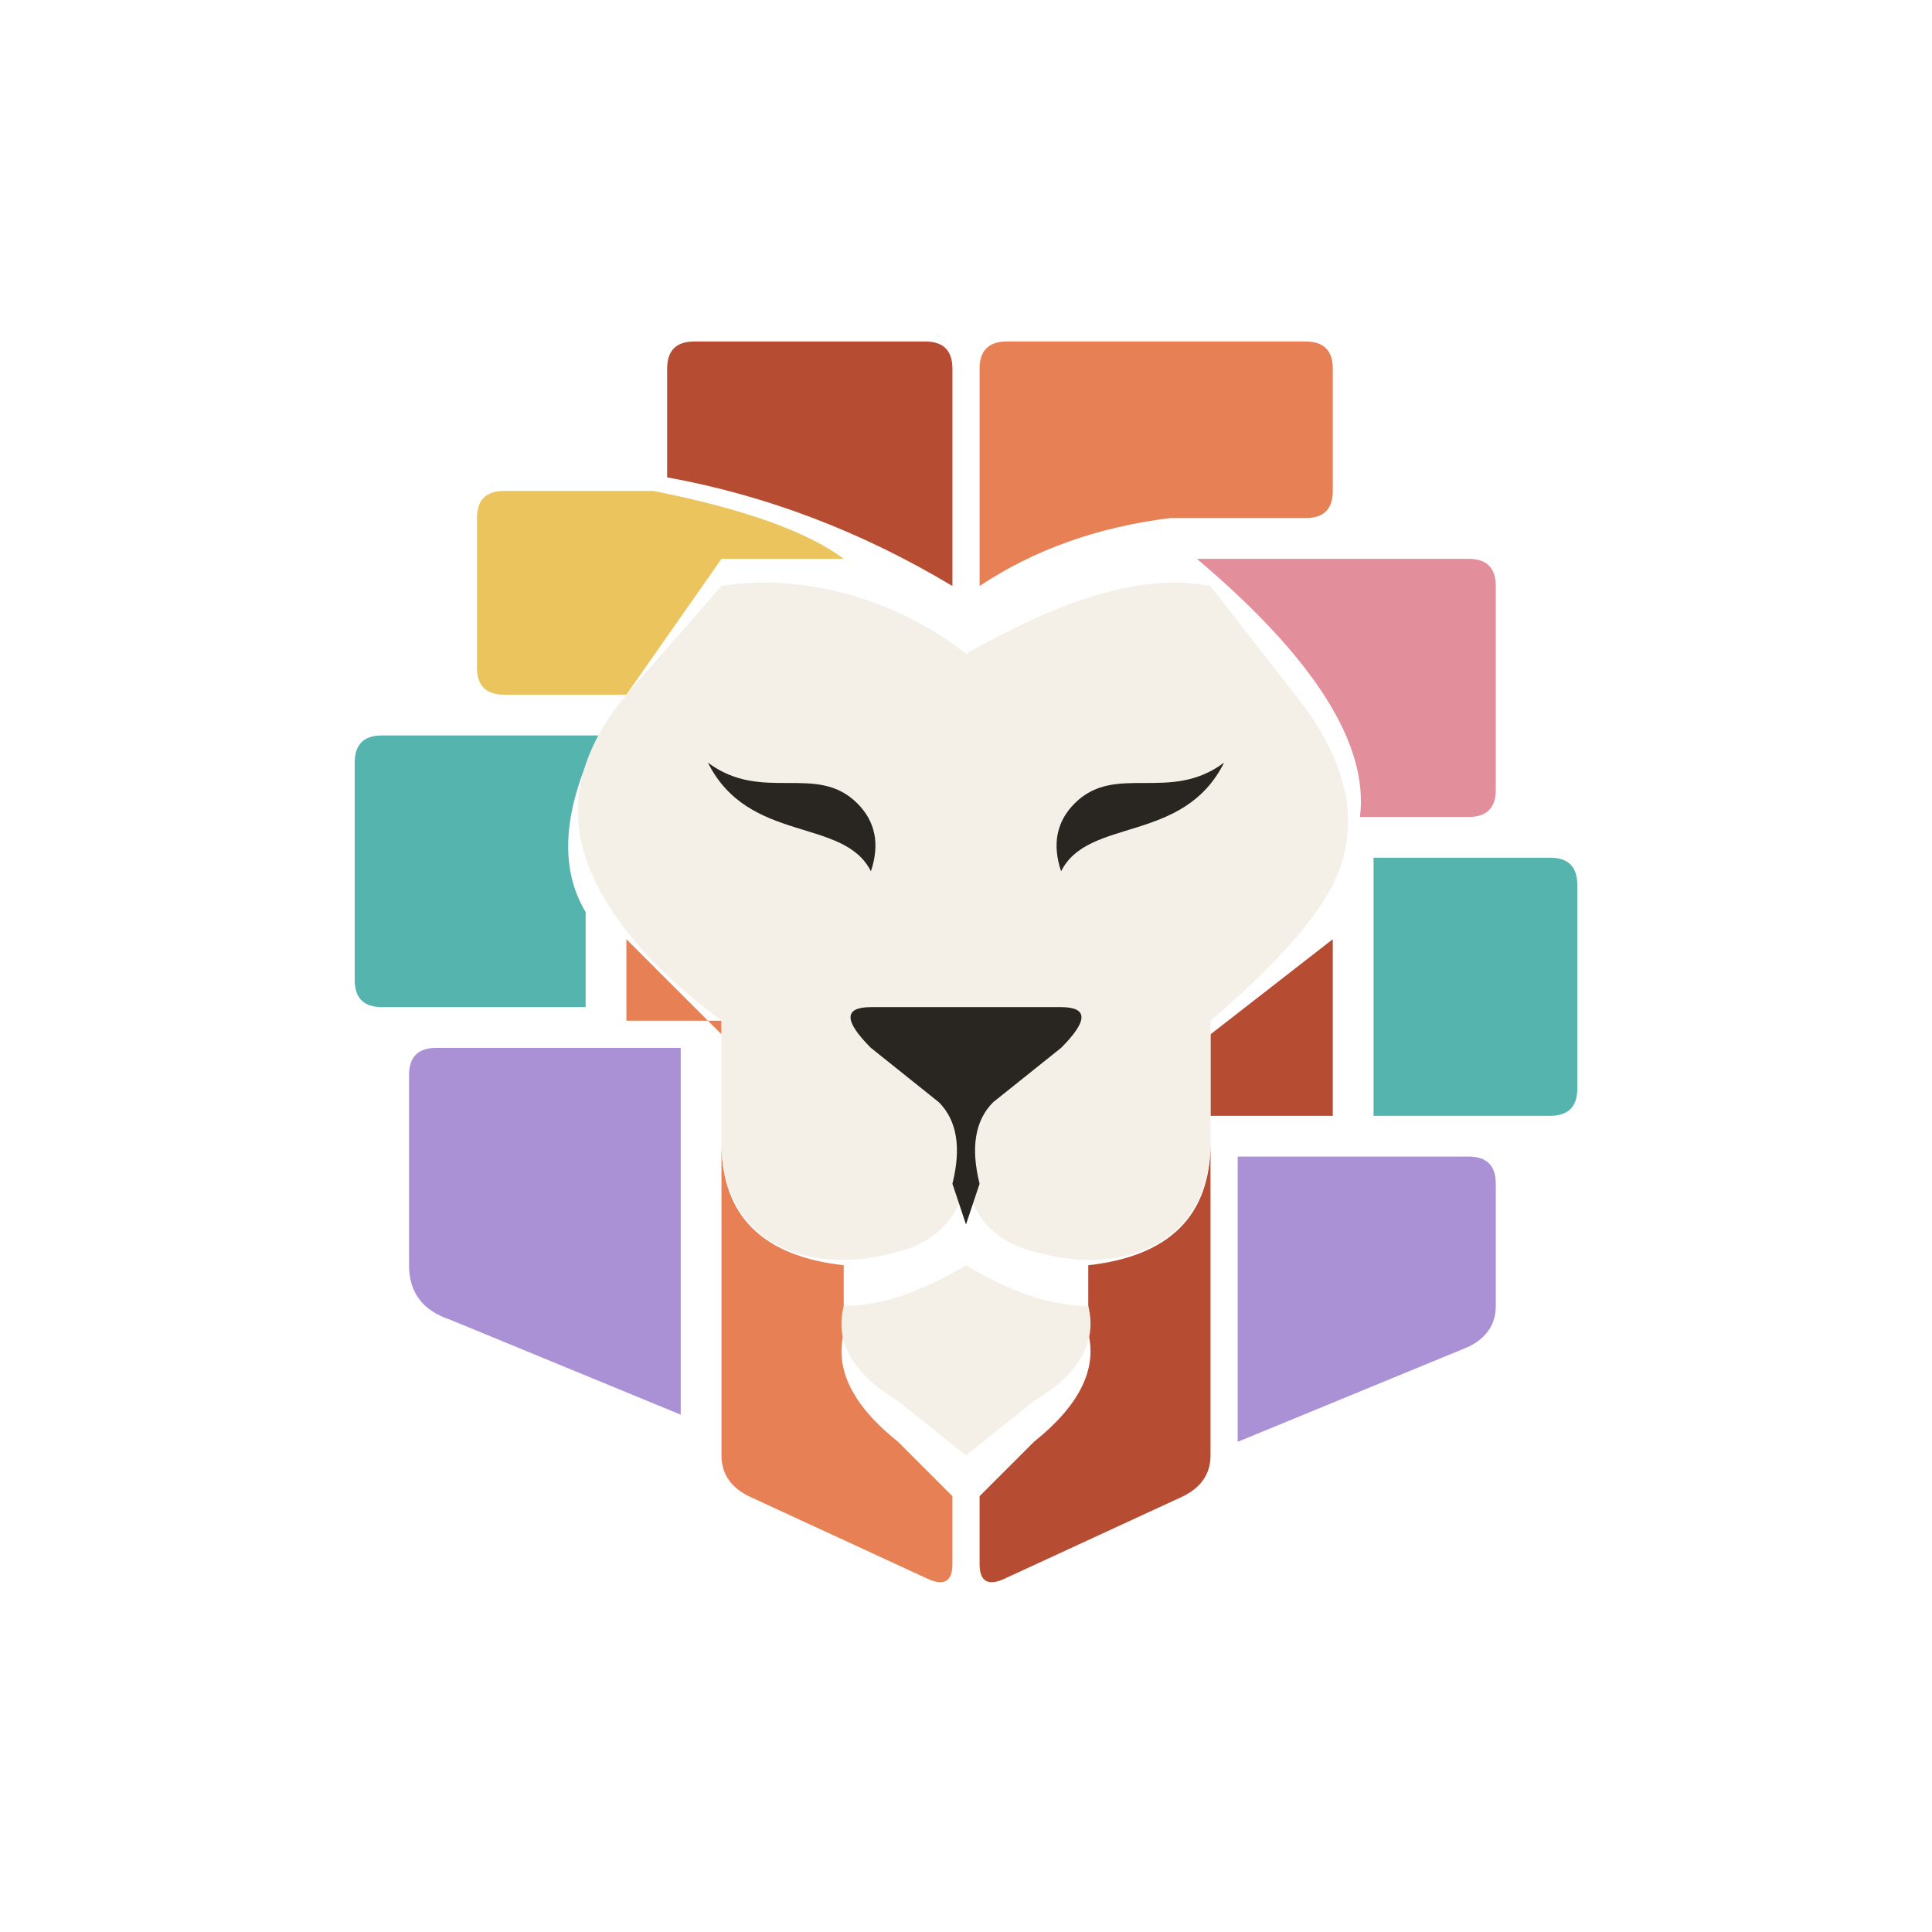
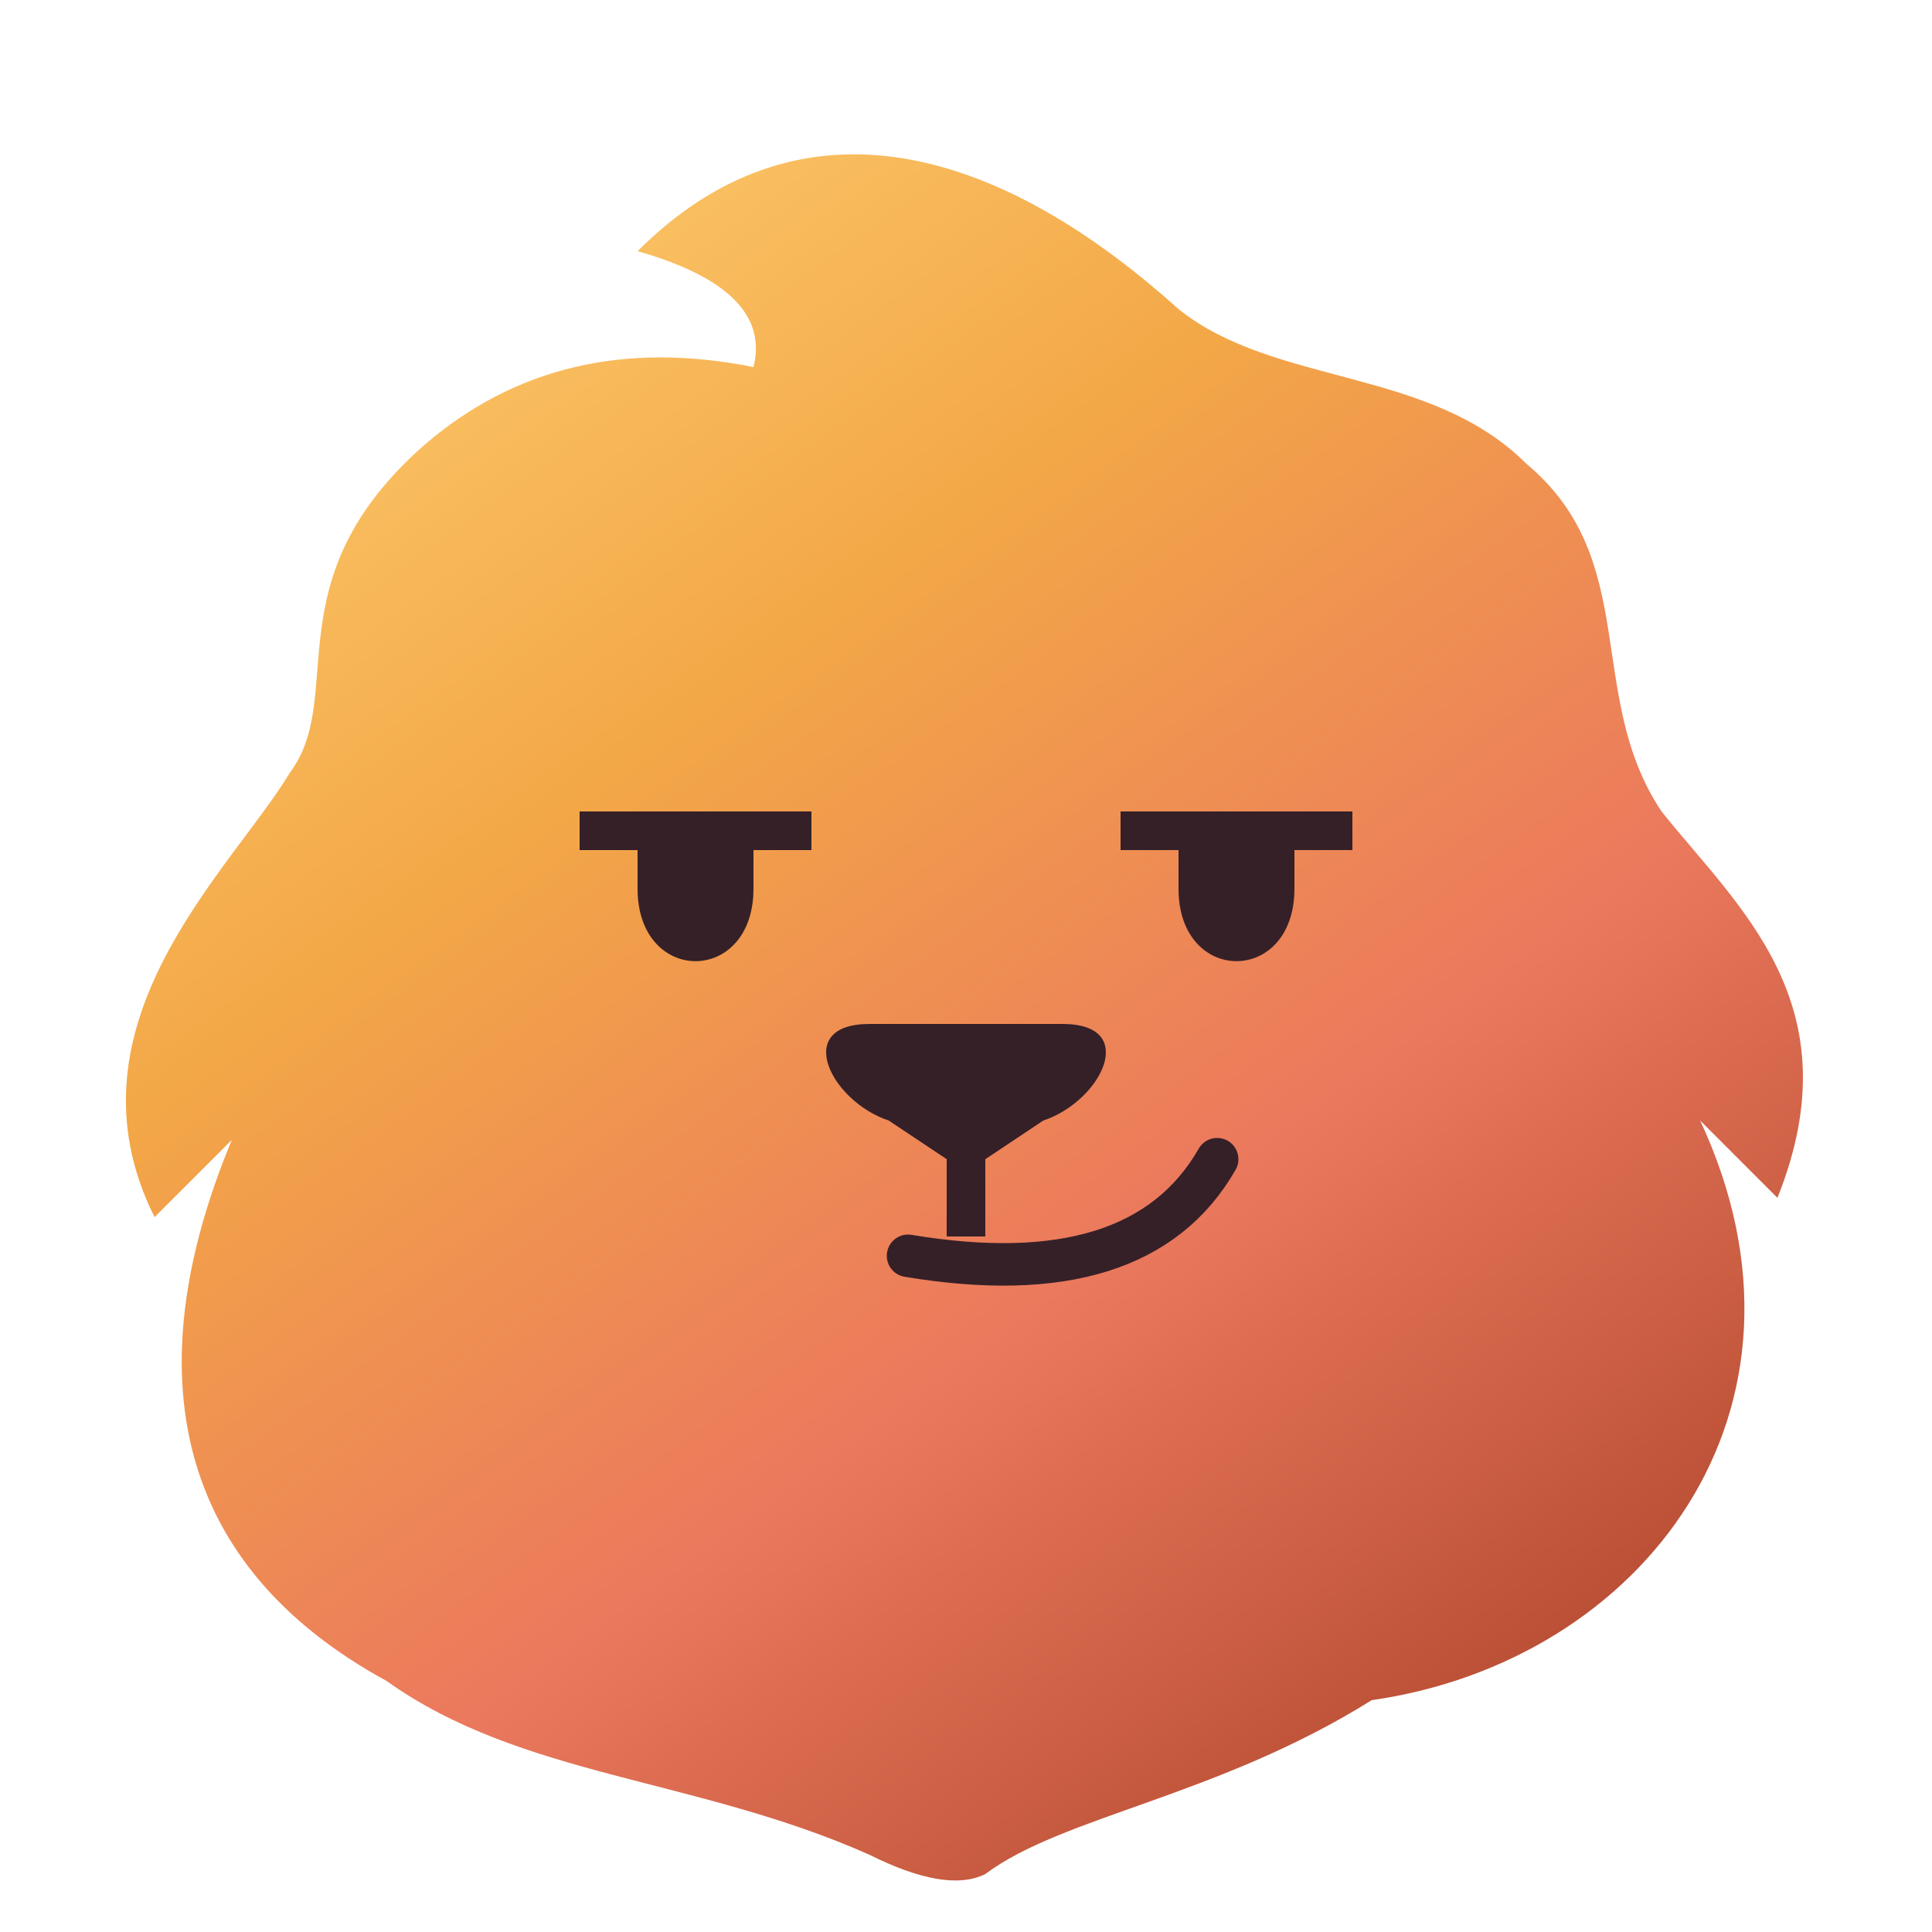
- <svg xmlns="http://www.w3.org/2000/svg" viewBox="0 0 1024 1024" role="img" aria-label="leon unmasked lion foreground">
-   <g transform="translate(152 145) scale(7.2)" fill="#F5F0E7" color="#F5F0E7">
-     <path fill="#B64C32" d="M30 5H47Q49 5 49 7V23Q39 17 28 15V7Q28 5 30 5Z" />
-     <path fill="#E78155" d="M53 5H75Q77 5 77 7V16Q77 18 75 18H65Q57 19 51 23V7Q51 5 53 5Z" />
-     <path fill="#EBC45E" d="M16 16H27Q37 18 41 21H32L25 31H16Q14 31 14 29V18Q14 16 16 16Z" />
-     <path fill="#E28E9B" d="M67 21H87Q89 21 89 23V38Q89 40 87 40H79Q80 32 67 21Z" />
-     <path fill="#55B5AE" d="M7 34H23Q19 42 22 47V54H7Q5 54 5 52V36Q5 34 7 34Z" />
-     <path fill="#55B5AE" d="M80 43H93Q95 43 95 45V60Q95 62 93 62H80Z" />
-     <path fill="#AA91D6" d="M11 57H29V84L12 77Q9 76 9 73V59Q9 57 11 57Z" />
-     <path fill="#AA91D6" d="M70 65H87Q89 65 89 67V76Q89 78 87 79L70 86Z" />
-     <path fill="#E78155" d="M25 49L32 56V64Q32 72 41 73V78Q40 82 45 86L49 90V95Q49 97 47 96L34 90Q32 89 32 87V55H25Z" />
-     <path fill="#B64C32" d="M77 49V62H68V87Q68 89 66 90L53 96Q51 97 51 95V90L55 86Q60 82 59 78V73Q68 72 68 64V56Z" />
-     <path fill="#F5F0E7" d="M32 23C38 22 45 24 50 28C57 24 63 22 68 23L75 32Q80 39 77 45Q75 49 68 55V64C68 71 62 74 55 72Q51 71 50 67Q49 71 45 72C38 74 32 71 32 64V55Q24 49 22 43Q20 37 25 31Z M41 76Q45 76 50 73Q55 76 59 76Q60 80 55 83L50 87L45 83Q40 80 41 76Z" />
-     <path fill="#292521" d="M31 36C35 39 39 36 42 39Q44 41 43 44C41 40 34 42 31 36ZM69 36C65 39 61 36 58 39Q56 41 57 44C59 40 66 42 69 36Z M43 54H57Q60 54 57 57L52 61Q50 63 51 67L50 70L49 67Q50 63 48 61L43 57Q40 54 43 54Z" />
+ <svg xmlns="http://www.w3.org/2000/svg" viewBox="0 0 100 100" role="img" aria-label="leon — Pocket guardian lion">
+   <defs>
+     <linearGradient id="warm" x1="0" y1="0" x2=".7" y2="1">
+       <stop stop-color="#FFD477" />
+       <stop offset=".38" stop-color="#F3A747" />
+       <stop offset=".7" stop-color="#EB795D" />
+       <stop offset="1" stop-color="#B64C32" />
+     </linearGradient>
+   </defs>
+   <path fill="url(#warm)" d="M33 13C41 5 51 7 61 16C66 20 74 19 79 24C85 29 82 36 86 42C90 47 96 52 92 62L88 58C95 73 85 86 71 88C63 93 55 94 51 97Q49 98 45 96C36 92 27 92 20 87C9 81 7 71 12 59L8 63C3 53 12 45 15 40C18 36 14 30 22 23Q29 17 39 19Q40 15 33 13Z" />
+   <g fill="#352028">
+     <path d="M30 42H42V44H39V46C39 51 33 51 33 46V44H30ZM58 42H70V44H67V46C67 51 61 51 61 46V44H58Z" />
+     <path d="M45 53H55C59 53 57 57 54 58L51 60V64H49V60L46 58C43 57 41 53 45 53Z" />
+     <path d="M47 65Q59 67 63 60" fill="none" stroke="#352028" stroke-width="2.2" stroke-linecap="round" />
  </g>
</svg>
